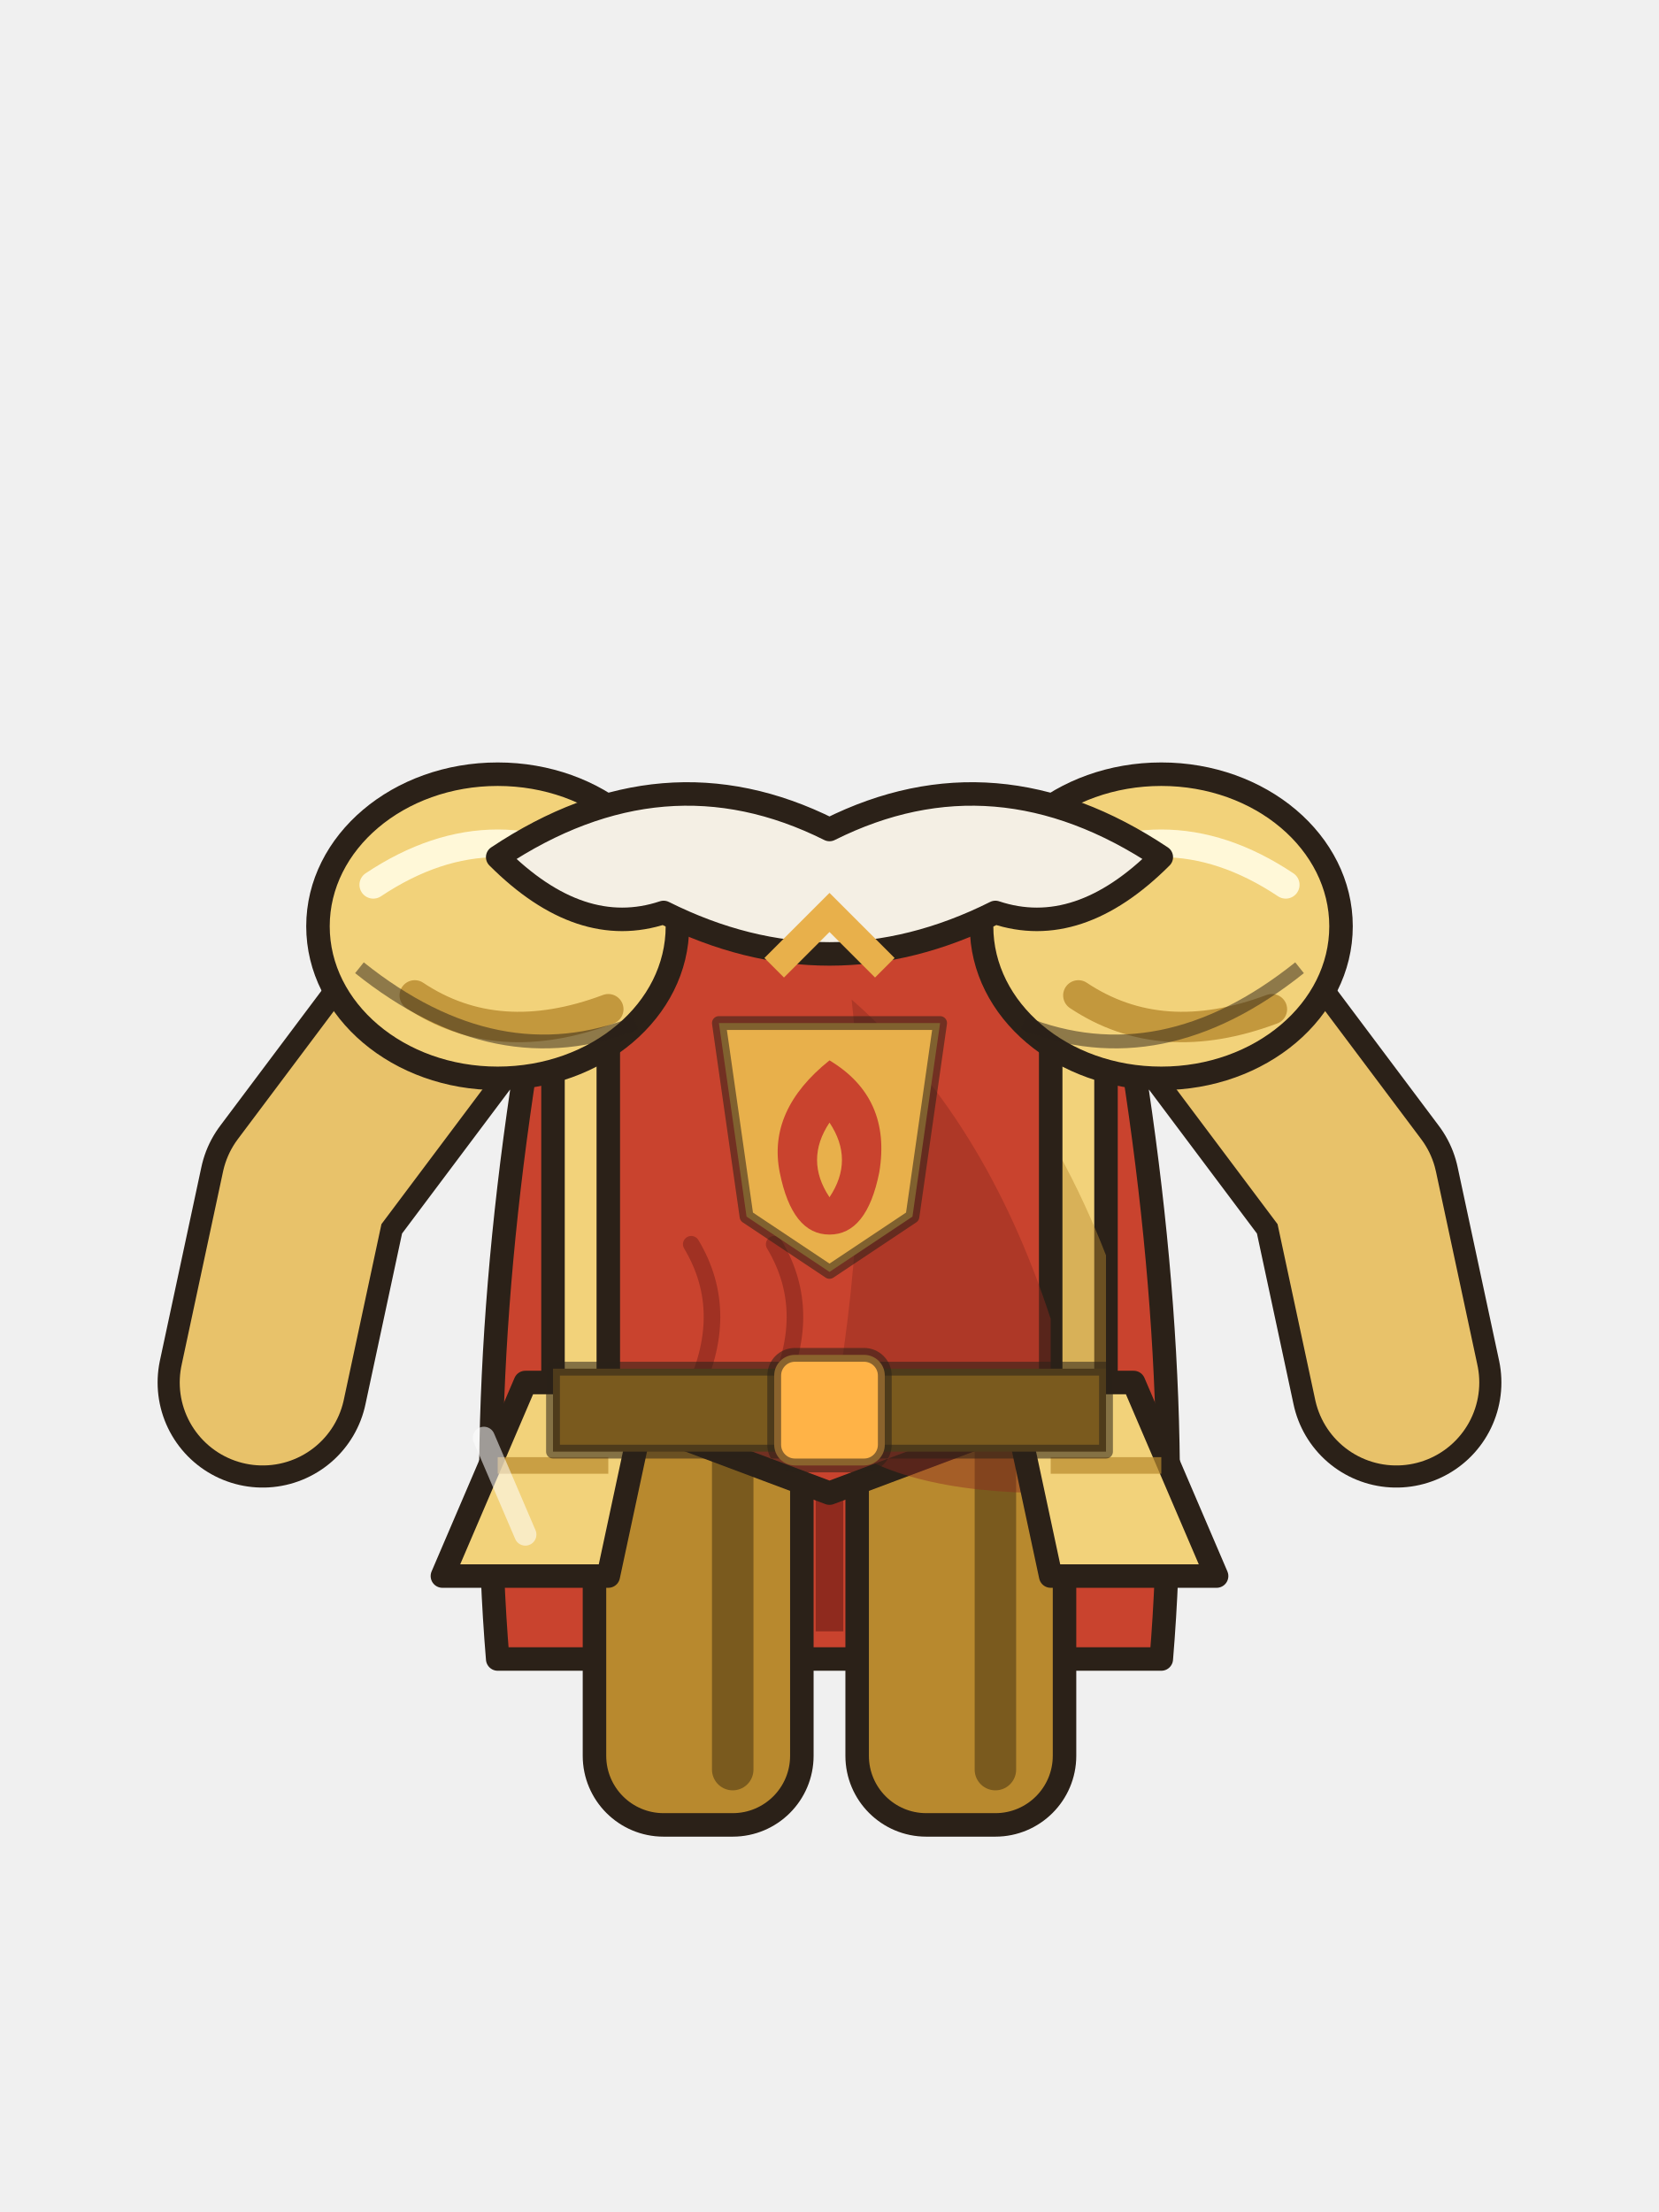
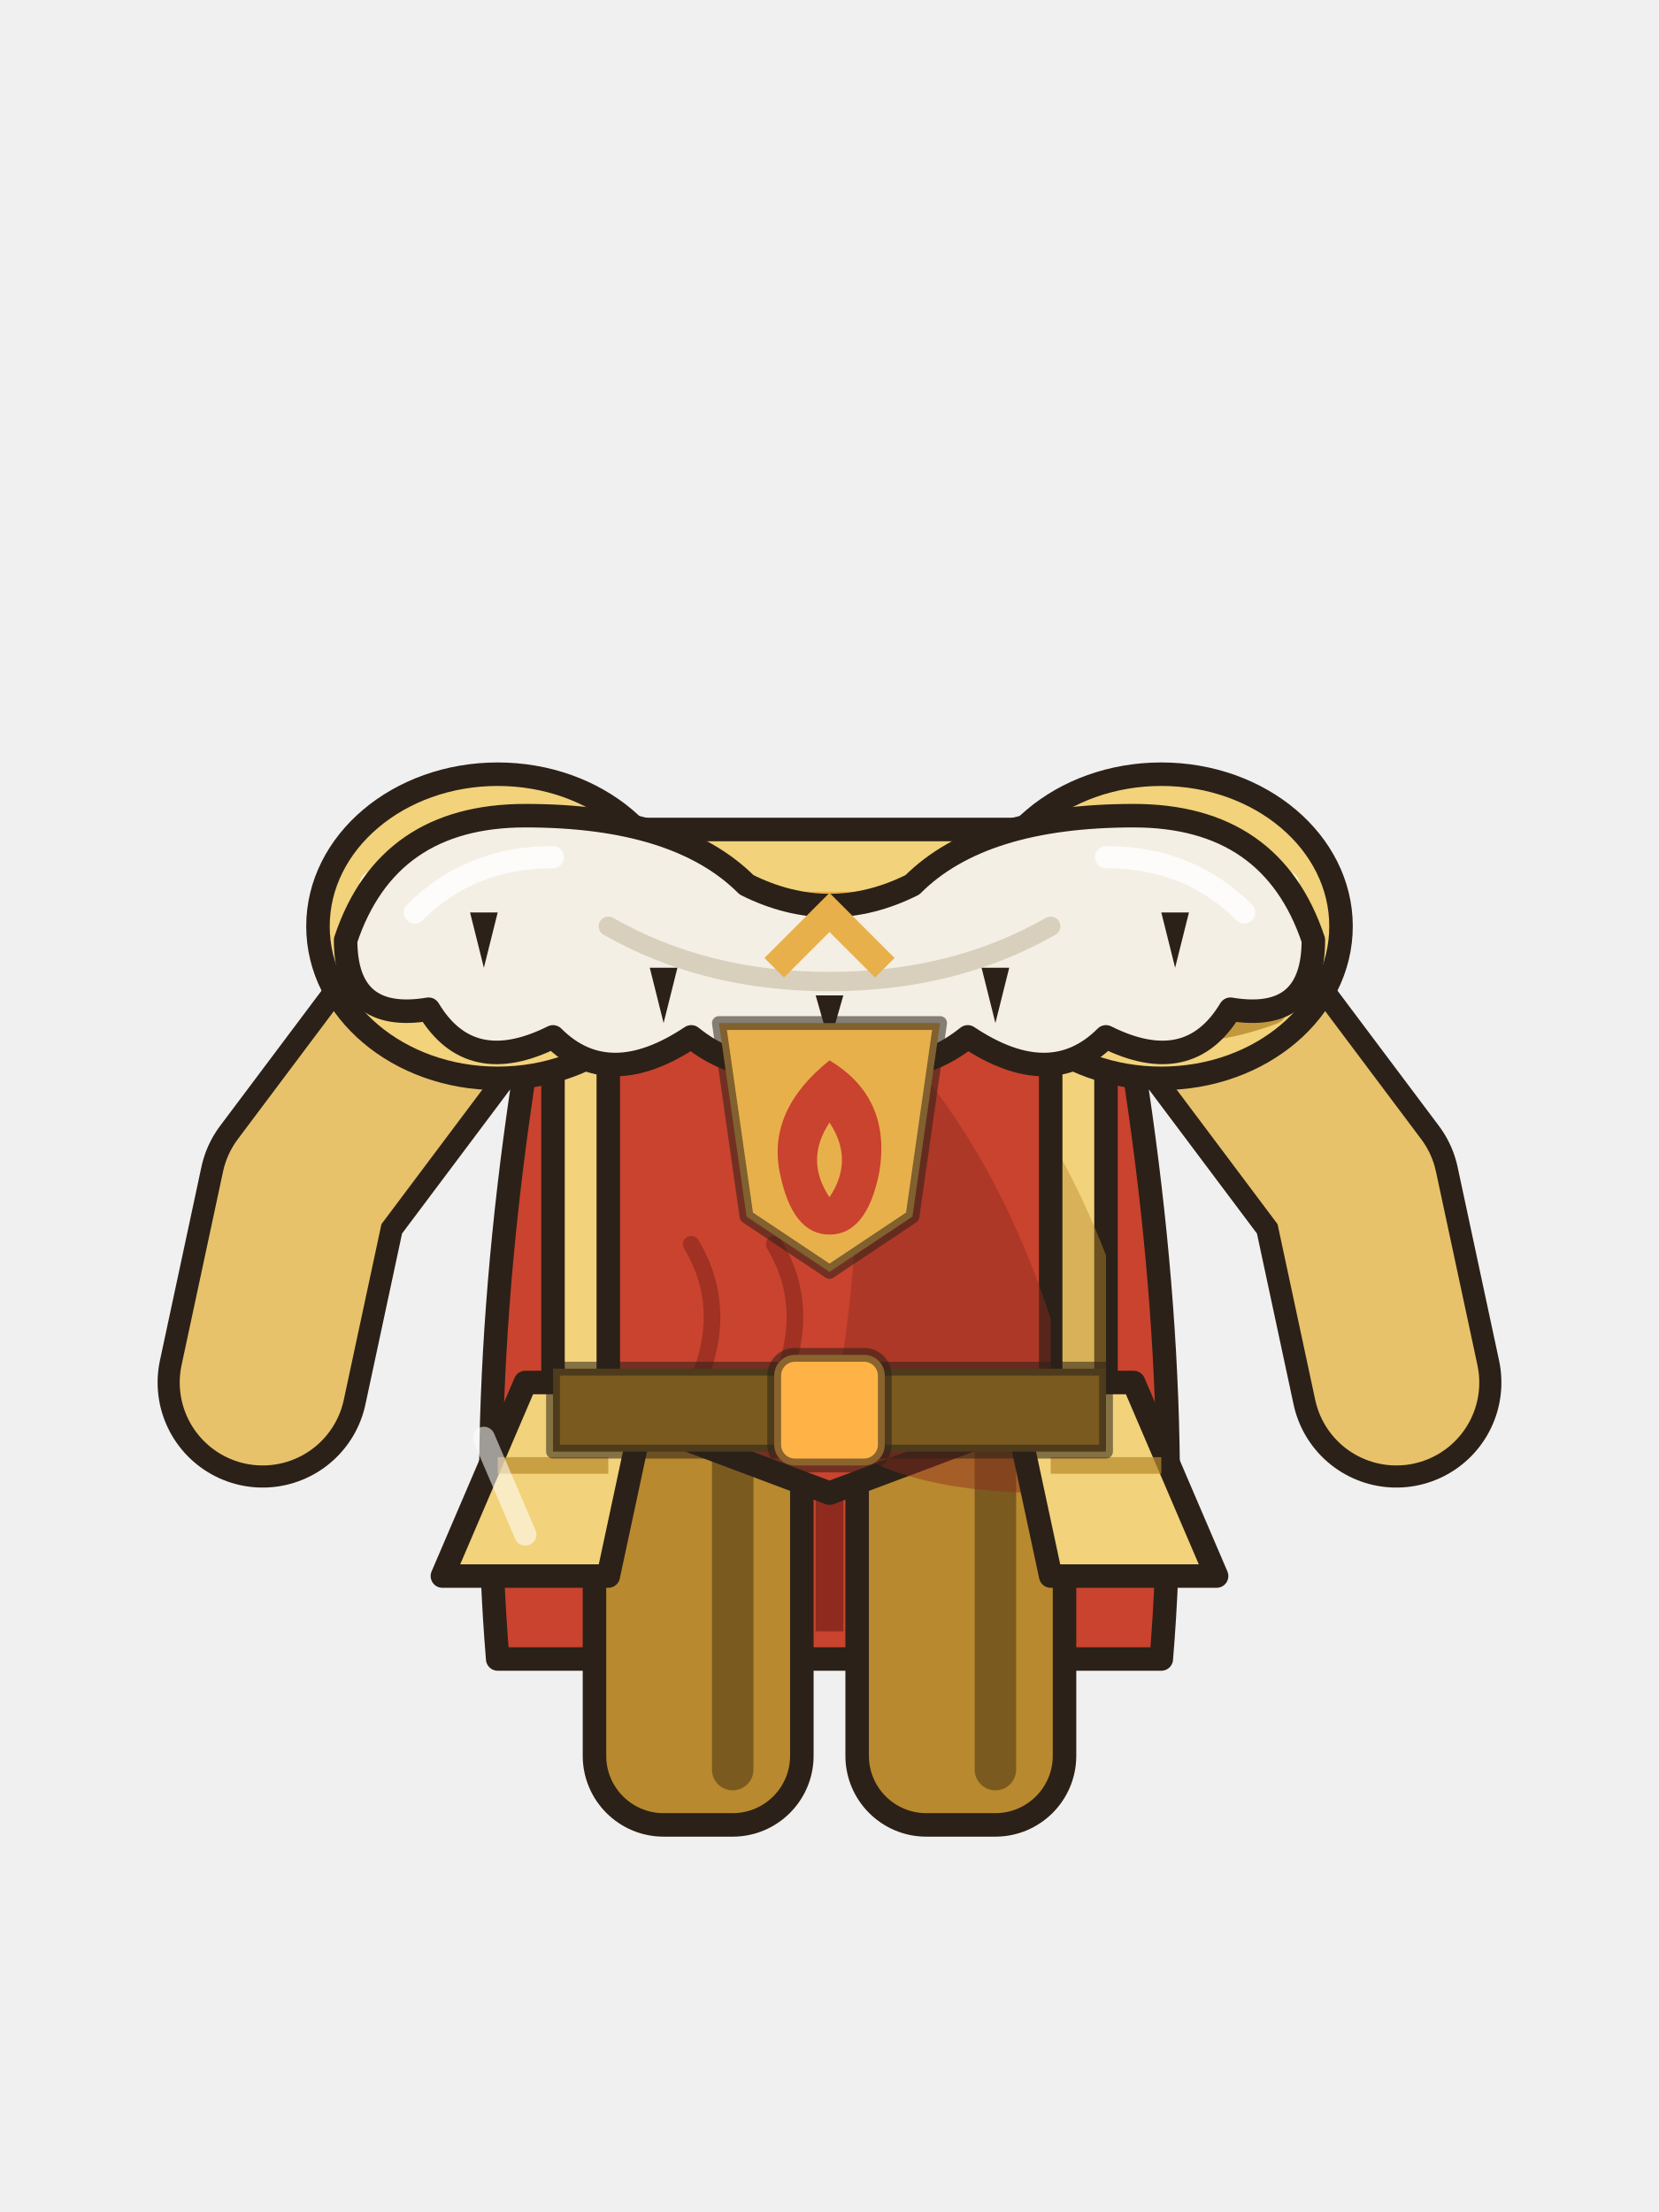
<svg xmlns="http://www.w3.org/2000/svg" width="120" height="160" viewBox="0 0 120 160">
  <path d="M40,66 q-6,30 -4,54 h48 q2,-24 -4,-54z" fill="#c9432e" stroke="#2b2118" stroke-width="1.7" stroke-linejoin="round" stroke-linecap="round" />
  <path d="M60,68 v50" stroke="#8f2a1e" stroke-width="2" />
  <rect x="43" y="100" width="15" height="32" rx="5" fill="#b8892e" stroke="#2b2118" stroke-width="1.7" stroke-linejoin="round" stroke-linecap="round" />
  <rect x="62" y="100" width="15" height="32" rx="5" fill="#b8892e" stroke="#2b2118" stroke-width="1.7" stroke-linejoin="round" stroke-linecap="round" />
  <path d="M53,104 v24 M72,104 v24" stroke="#7a5a1e" stroke-width="3" stroke-linecap="round" />
  <path d="M34,70 L22,86 L19,100" fill="none" stroke="#2b2118" stroke-width="15.2" stroke-linecap="round" stroke-linejoin="round" />
  <path d="M86,70 L98,86 L101,100" fill="none" stroke="#2b2118" stroke-width="15.2" stroke-linecap="round" stroke-linejoin="round" />
  <path d="M34,70 L22,86 L19,100" fill="none" stroke="#e8c26a" stroke-width="12" stroke-linecap="round" stroke-linejoin="round" />
  <path d="M86,70 L98,86 L101,100" fill="none" stroke="#e8c26a" stroke-width="12" stroke-linecap="round" stroke-linejoin="round" />
  <path d="M40,64 q0,-4 4,-4 h32 q4,0 4,4 v36 q0,4 -4,4 h-32 q-4,0 -4,-4z" fill="#f2d27a" stroke="#2b2118" stroke-width="1.7" stroke-linejoin="round" stroke-linecap="round" />
  <path d="M62,66.6 q12,8.8 18,24.2 v13.2 q-14,0 -20,-4.4 q4,-17.6 2,-33z" fill="#b8892e" opacity=".45" />
  <path d="M45,68 v10" stroke="#fff8d8" stroke-width="2" stroke-linecap="round" />
  <path d="M50,88 q3,5 0,11" fill="none" stroke="#b8892e" stroke-width="1.2" stroke-linecap="round" opacity=".7" />
  <path d="M56,88 q3,5 0,11" fill="none" stroke="#b8892e" stroke-width="1.2" stroke-linecap="round" opacity=".7" />
  <path d="M44,66 h32 v36 l-16,6 l-16,-6z" fill="#c9432e" stroke="#2b2118" stroke-width="1.7" stroke-linejoin="round" stroke-linecap="round" />
  <path d="M61.6,72.3 q9.6,8.4 14.4,23.1 v12.6 q-11.2,0 -16,-4.2 q3.2,-16.8 1.6,-31.5z" fill="#8f2a1e" opacity=".45" />
  <path d="M50,90 q3,5 0,11" fill="none" stroke="#8f2a1e" stroke-width="1.2" stroke-linecap="round" opacity=".7" />
  <path d="M56,90 q3,5 0,11" fill="none" stroke="#8f2a1e" stroke-width="1.2" stroke-linecap="round" opacity=".7" />
  <path d="M44,66 h32" stroke="#e8b04b" stroke-width="3" />
  <ellipse cx="36" cy="67" rx="13" ry="11" fill="#f2d27a" stroke="#2b2118" stroke-width="1.7" stroke-linejoin="round" stroke-linecap="round" />
  <ellipse cx="84" cy="67" rx="13" ry="11" fill="#f2d27a" stroke="#2b2118" stroke-width="1.7" stroke-linejoin="round" stroke-linecap="round" />
  <path d="M27,64 q9,-6 18,0 M75,64 q9,-6 18,0" fill="none" stroke="#fff8d8" stroke-width="2" stroke-linecap="round" />
  <path d="M30,72 q6,4 14,1 M78,72 q6,4 14,1" fill="none" stroke="#b8892e" stroke-width="2.2" stroke-linecap="round" opacity=".8" />
  <path d="M26,70 q10,8 20,4 M74,74 q10,4 20,-4" fill="none" stroke="#2b2118" stroke-width="1" stroke-opacity=".5" />
  <path d="M38,100 l-6,14 h12 l3,-14z M82,100 l6,14 h-12 l-3,-14z" fill="#f2d27a" stroke="#2b2118" stroke-width="1.7" stroke-linejoin="round" stroke-linecap="round" />
  <path d="M36,106 h8 M76,106 h8" stroke="#b8892e" stroke-width="1.2" opacity=".7" />
  <path d="M35,104 L38,111" stroke="#fff" stroke-width="1.6" stroke-linecap="round" opacity=".55" />
-   <path d="M36,62 q12,-8 24,-2 q12,-6 24,2 q-6,6 -12,4 q-12,6 -24,0 q-6,2 -12,-4z" fill="#f4efe4" stroke="#2b2118" stroke-width="1.7" stroke-linejoin="round" stroke-linecap="round" />
+   <g class="ermine">
+     <path d="M25,68 Q28,59 38,59 Q49,59 54,64 Q60,67 66,64 Q71,59 82,59 Q92,59 95,68 Q95,74 89,73 Q86,78 80,75 Q76,79 70,75 Q65,79 60,75 Q55,79 50,75 Q44,79 40,75 Q34,78 31,73 Q25,74 25,68Z" fill="#f4efe4" stroke="#2b2118" stroke-width="1.7" stroke-linejoin="round" stroke-linecap="round" />
+     <path d="M30,66 q4,-4 10,-4 M80,62 q6,0 10,4" fill="none" stroke="#fff" stroke-width="1.6" stroke-linecap="round" opacity=".8" />
+     <path d="M44,67 q7,4 16,4 q9,0 16,-4" fill="none" stroke="#d8cfbd" stroke-width="1.4" stroke-linecap="round" />
+     <g fill="#2b2118">
+       <path d="M34,66 l1,4 l1,-4z" />
+       <path d="M47,70 l1,4 l1,-4z" />
+       <path d="M59,72 l1,3.5 l1,-3.5z" />
+       <path d="M71,70 l1,4 l1,-4z" />
+       <path d="M84,66 l1,4 l1,-4z" />
+     </g>
+   </g>
  <path d="M40,99 h40 v6 h-40z" fill="#7a5a1e" stroke="#2b2118" stroke-width="1" stroke-opacity=".55" stroke-linejoin="round" stroke-linecap="round" />
  <rect x="56" y="98" width="8" height="8" rx="1.5" fill="#ffb347" stroke="#2b2118" stroke-width="1" stroke-opacity=".55" stroke-linejoin="round" stroke-linecap="round" />
  <path d="M52,74 h16 l-2,14 l-6,4 l-6,-4z" fill="#e8b04b" stroke="#2b2118" stroke-width="1" stroke-opacity=".55" stroke-linejoin="round" stroke-linecap="round" />
  <g transform="translate(60,83) scale(0.9)">
    <path d="M0,-7 q5,3 4,9 q-1,5 -4,5 q-3,0 -4,-5 q-1,-5 4,-9z M0,-2 q2,3 0,6 q-2,-3 0,-6z" fill="#c9432e" fill-rule="evenodd" />
  </g>
  <path d="M56,70 l4,-4 l4,4" fill="none" stroke="#e8b04b" stroke-width="2" />
</svg>
